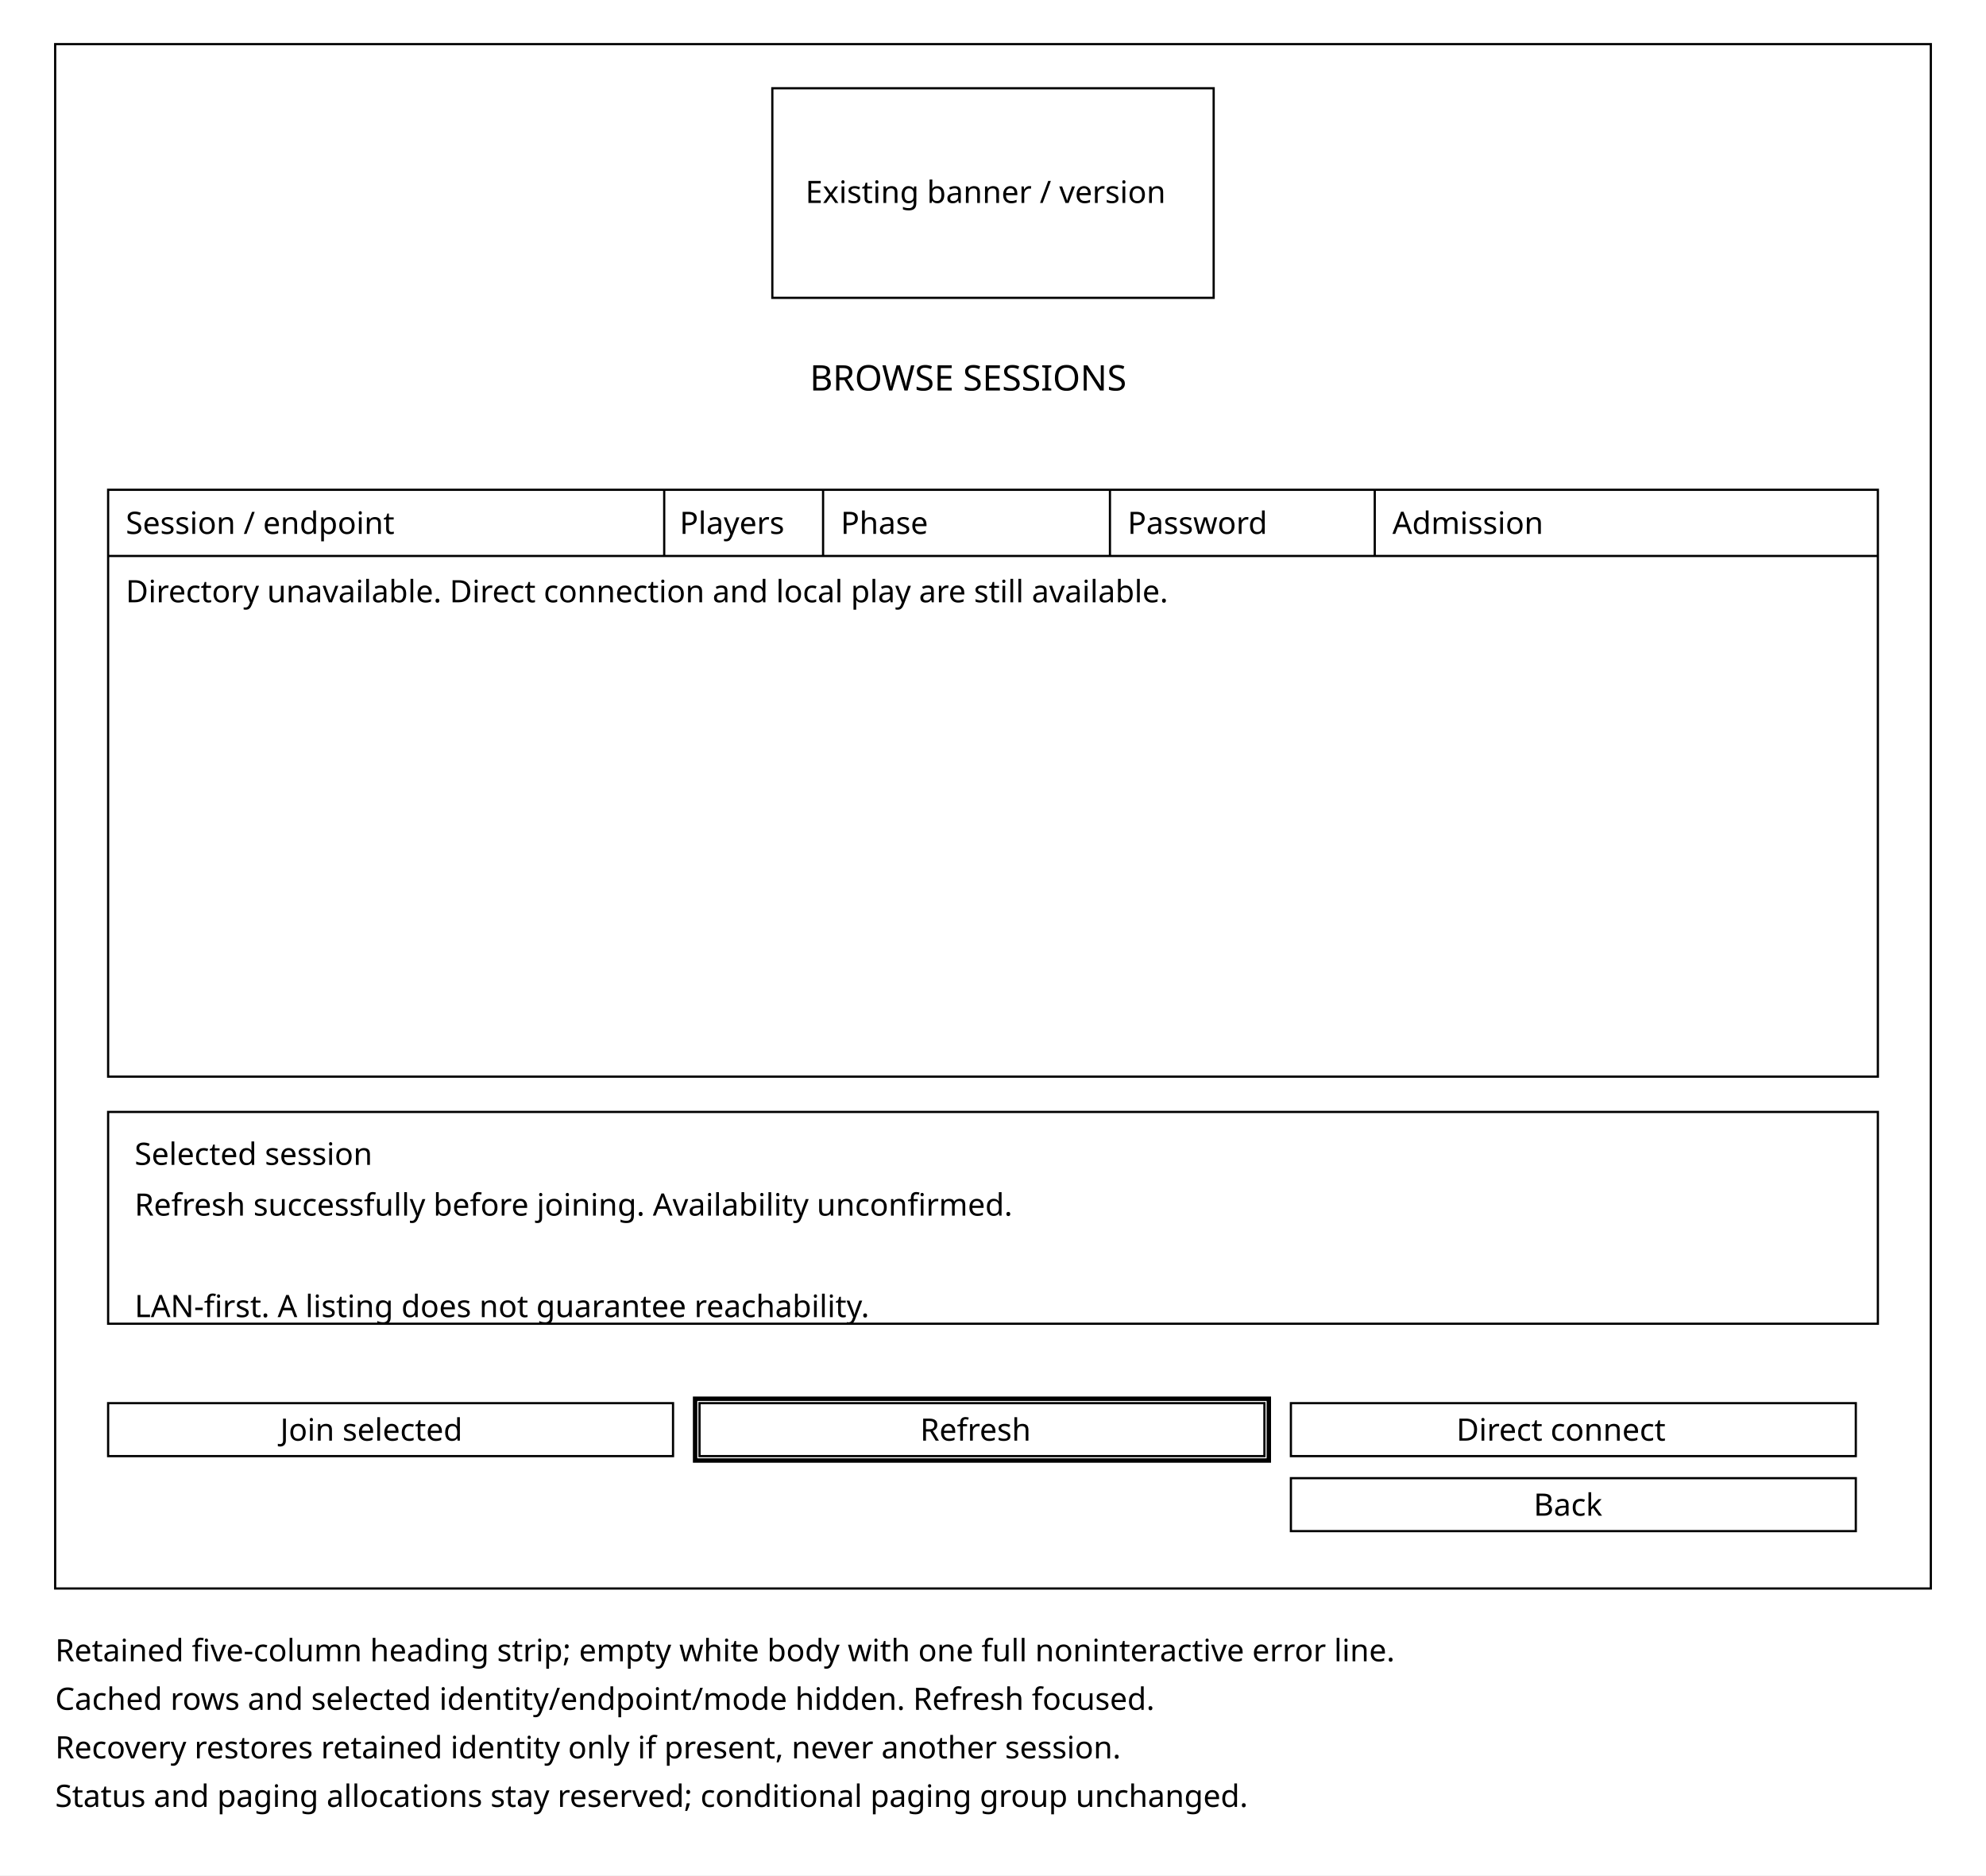
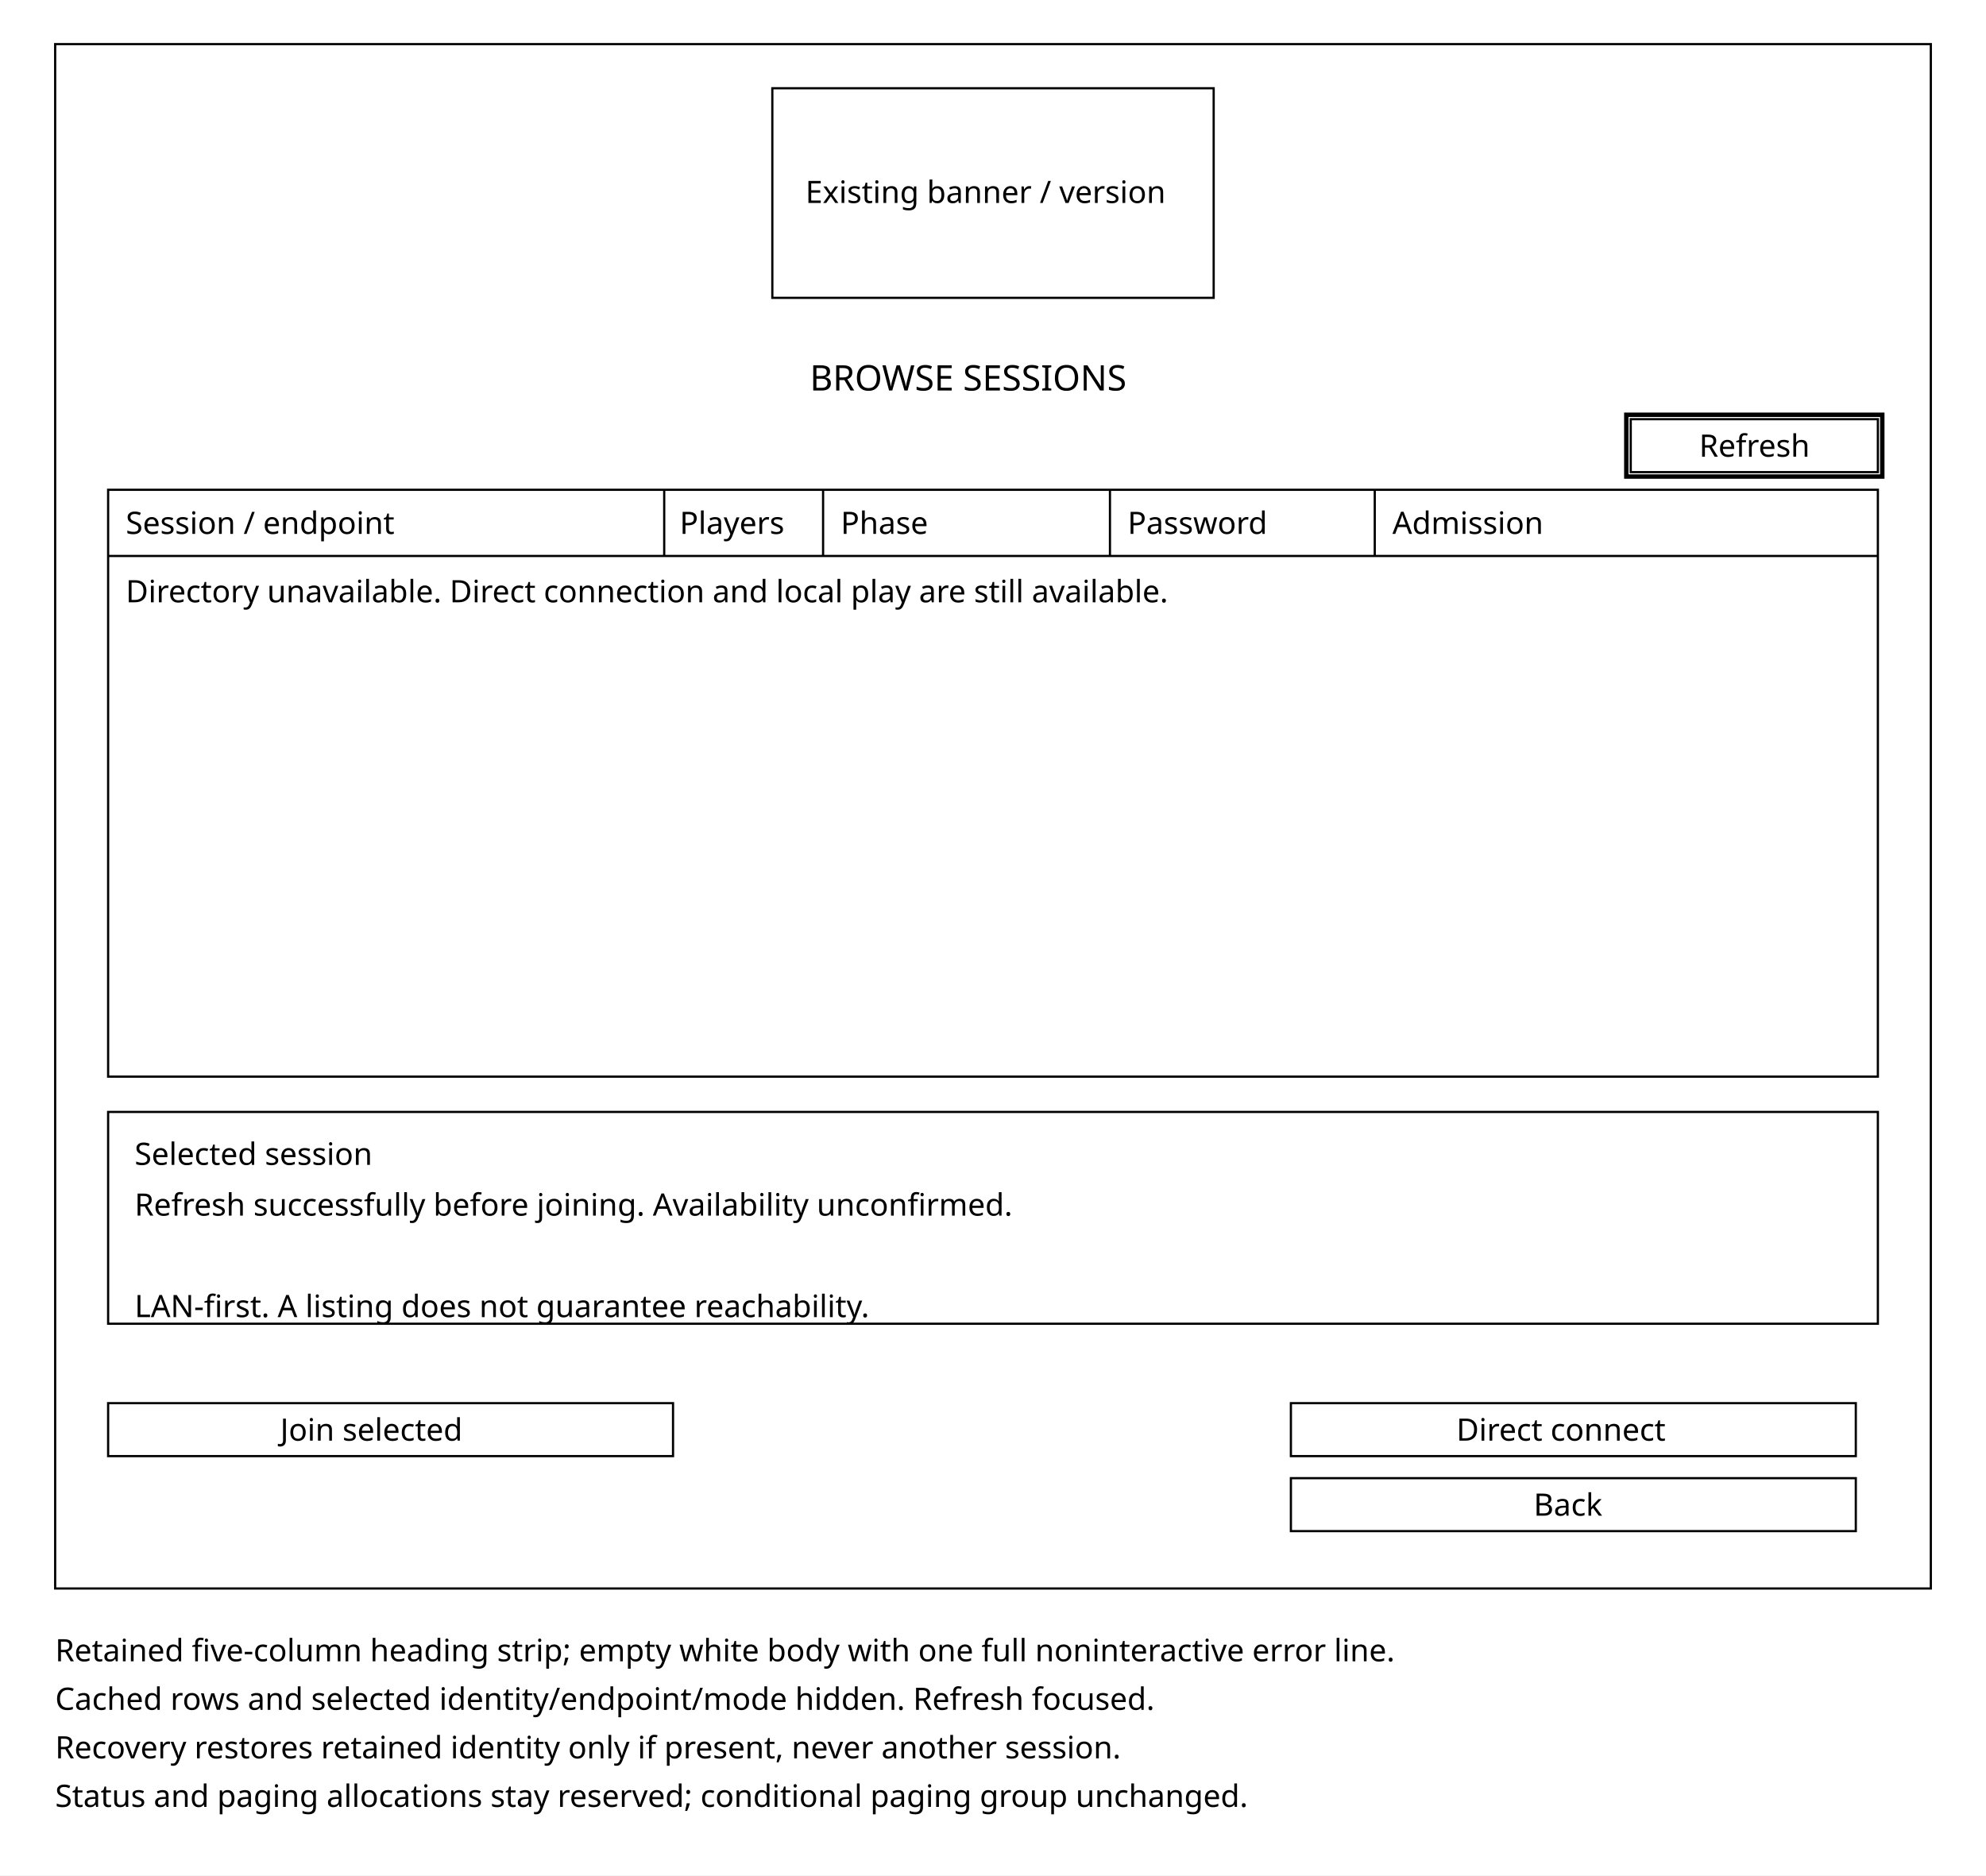
<svg xmlns="http://www.w3.org/2000/svg" width="900" height="850" viewBox="0 0 900 850">
  <rect width="900" height="850" fill="white" />
  <g fill="none" stroke="black">
    <rect x="25" y="20" width="850" height="700" />
    <rect x="350" y="40" width="200" height="95" />
    <rect x="49" y="222" width="802" height="266" />
    <path d="M49 252H851 M301 222V252 M373 222V252 M503 222V252 M623 222V252" />
    <rect x="49" y="504" width="802" height="96" />
    <rect x="49" y="636" width="256" height="24" />
-     <rect x="317" y="636" width="256" height="24" />
-     <rect x="315" y="634" width="260" height="28" stroke-width="2" />
+     <rect x="739" y="190" width="112" height="24" />
+     <rect x="737" y="188" width="116" height="28" stroke-width="2" />
    <rect x="585" y="636" width="256" height="24" />
    <rect x="585" y="670" width="256" height="24" />
  </g>
  <g fill="black" font-family="sans-serif" font-size="14">
    <text x="365" y="92">Existing banner / version</text>
    <text x="367" y="177" font-size="16">BROWSE SESSIONS</text>
    <text x="57" y="242">Session / endpoint</text>
    <text x="308" y="242">Players</text>
    <text x="381" y="242">Phase</text>
    <text x="511" y="242">Password</text>
    <text x="631" y="242">Admission</text>
    <text x="57" y="273">Directory unavailable. Direct connection and local play are still available.</text>
    <text x="61" y="528">Selected session</text>
    <text x="61" y="551">Refresh successfully before joining. Availability unconfirmed.</text>
    <text x="61" y="597">LAN-first. A listing does not guarantee reachability.</text>
    <text x="127" y="653">Join selected</text>
-     <text x="417" y="653">Refresh</text>
+     <text x="770" y="207">Refresh</text>
    <text x="660" y="653">Direct connect</text>
    <text x="695" y="687">Back</text>
    <text x="25" y="753">Retained five-column heading strip; empty white body with one full noninteractive error line.</text>
    <text x="25" y="775">Cached rows and selected identity/endpoint/mode hidden. Refresh focused.</text>
    <text x="25" y="797">Recovery restores retained identity only if present, never another session.</text>
    <text x="25" y="819">Status and paging allocations stay reserved; conditional paging group unchanged.</text>
  </g>
</svg>
